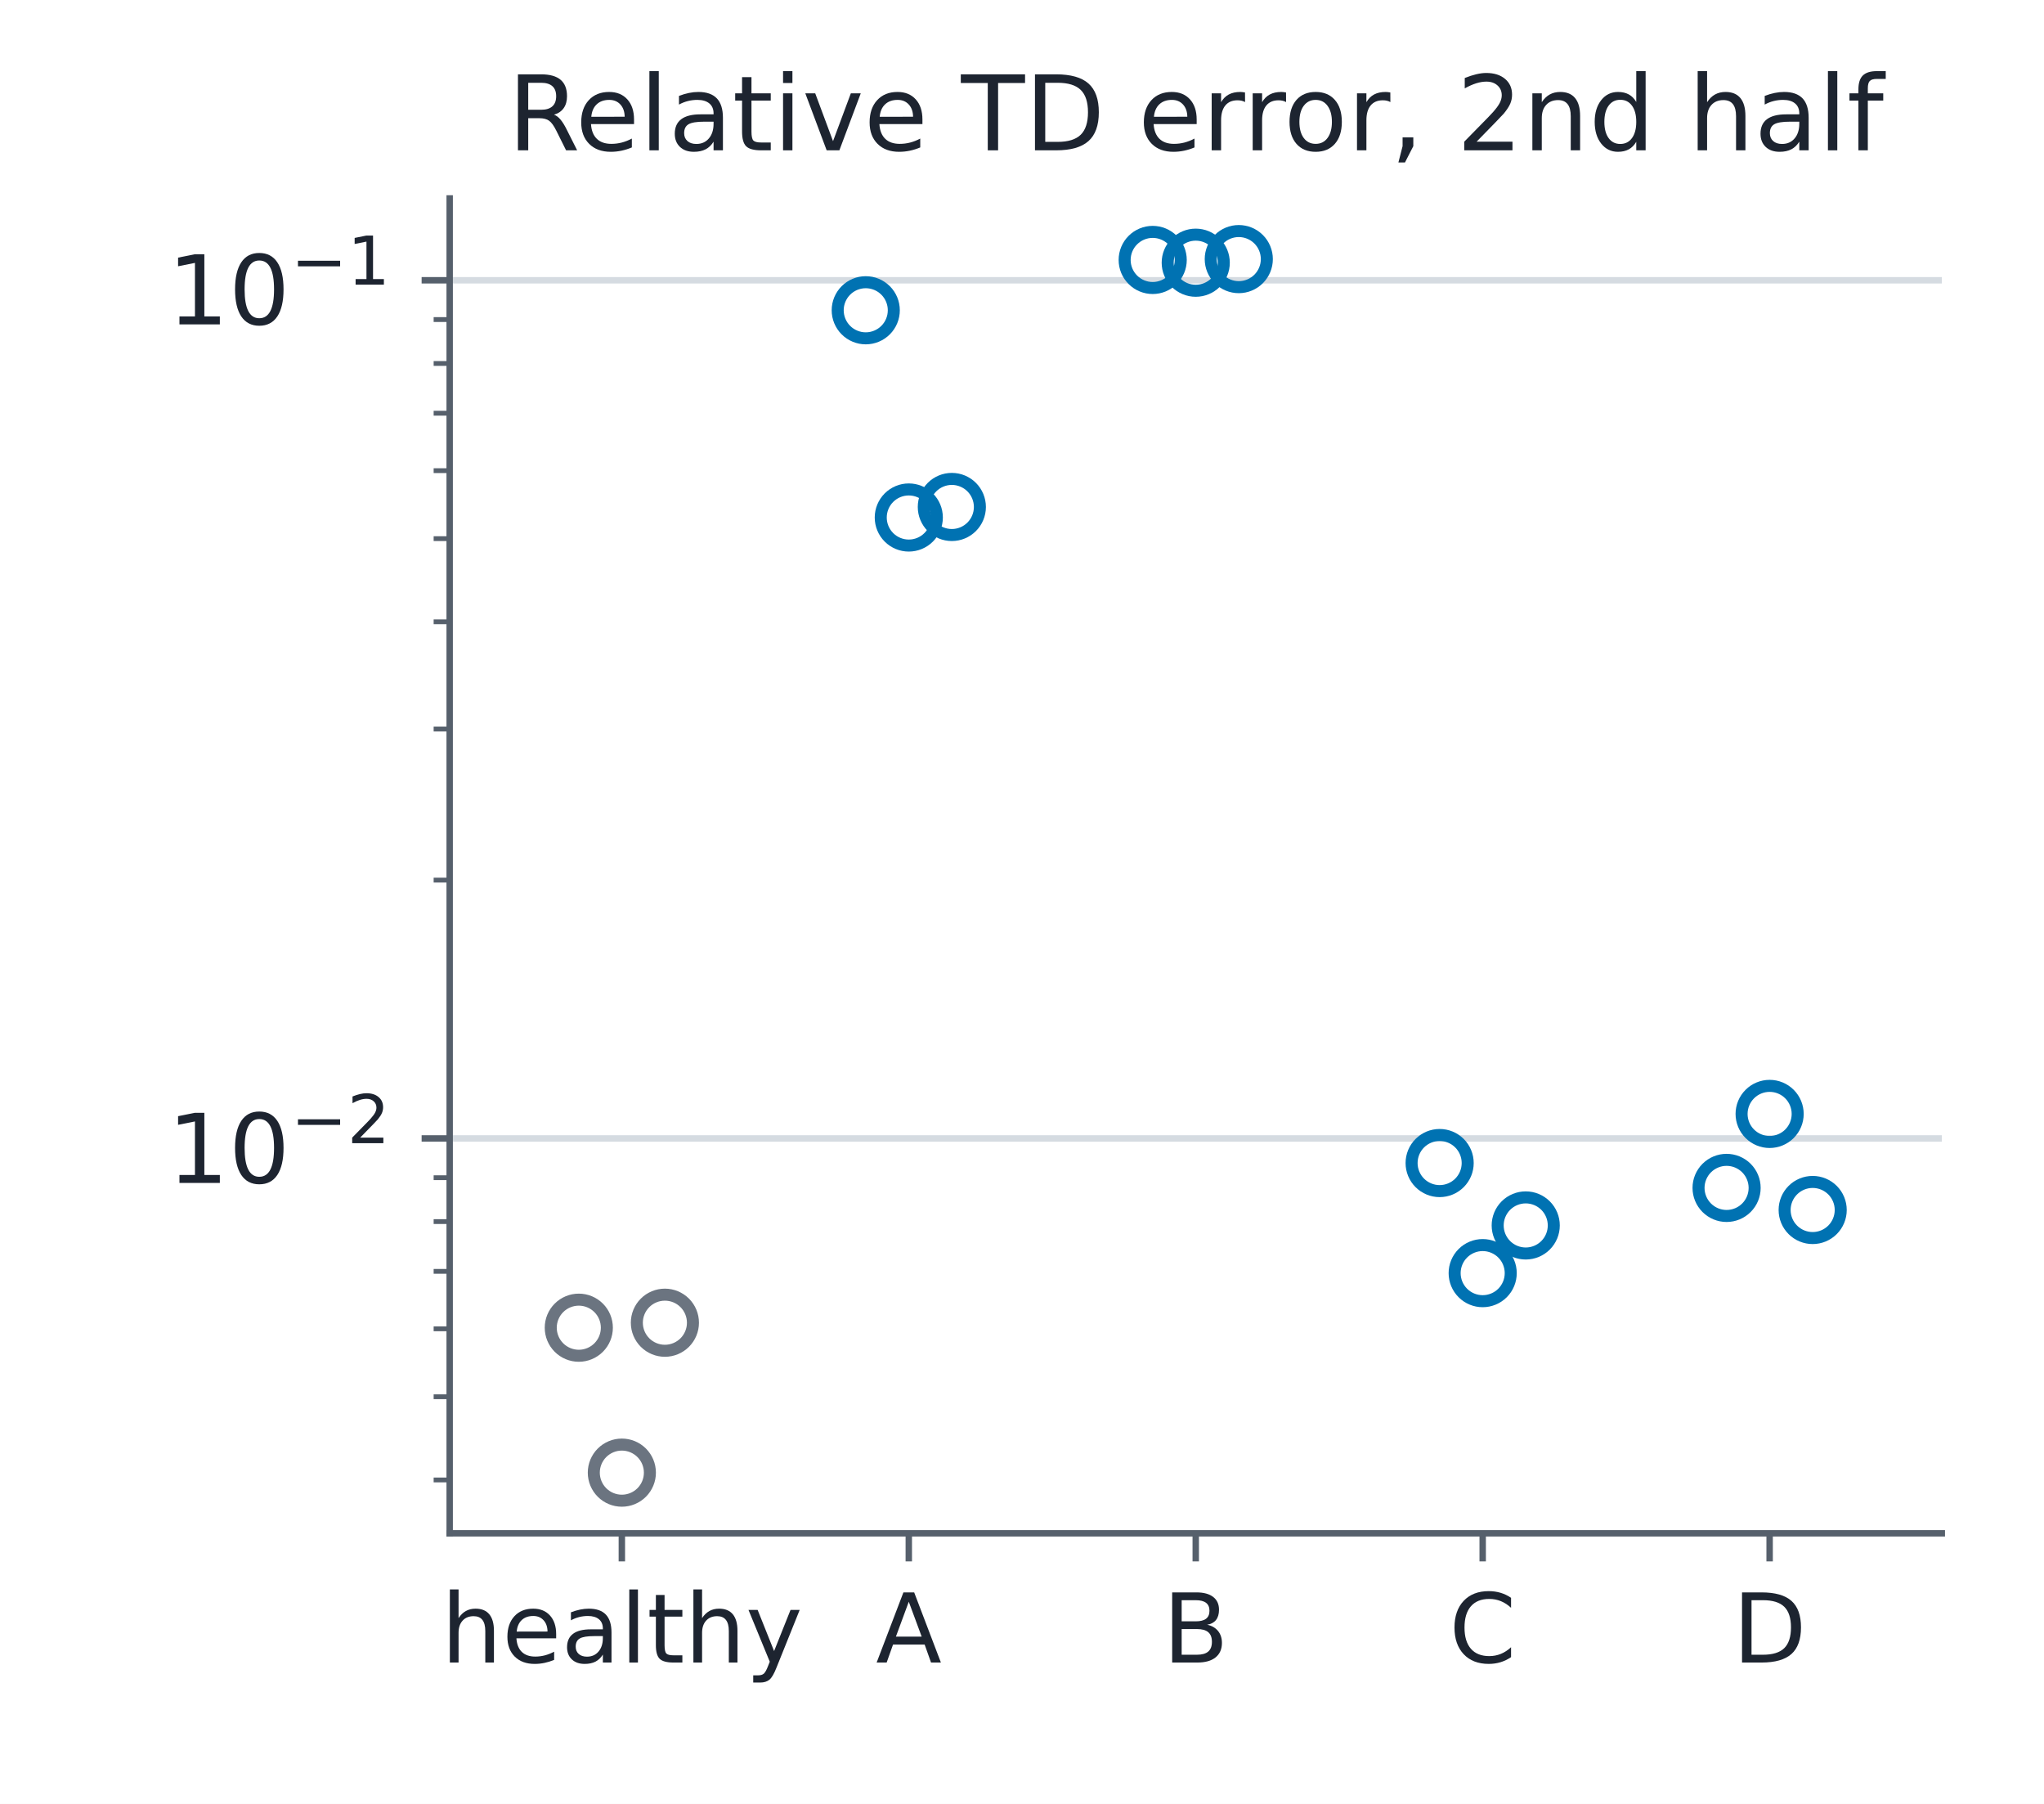
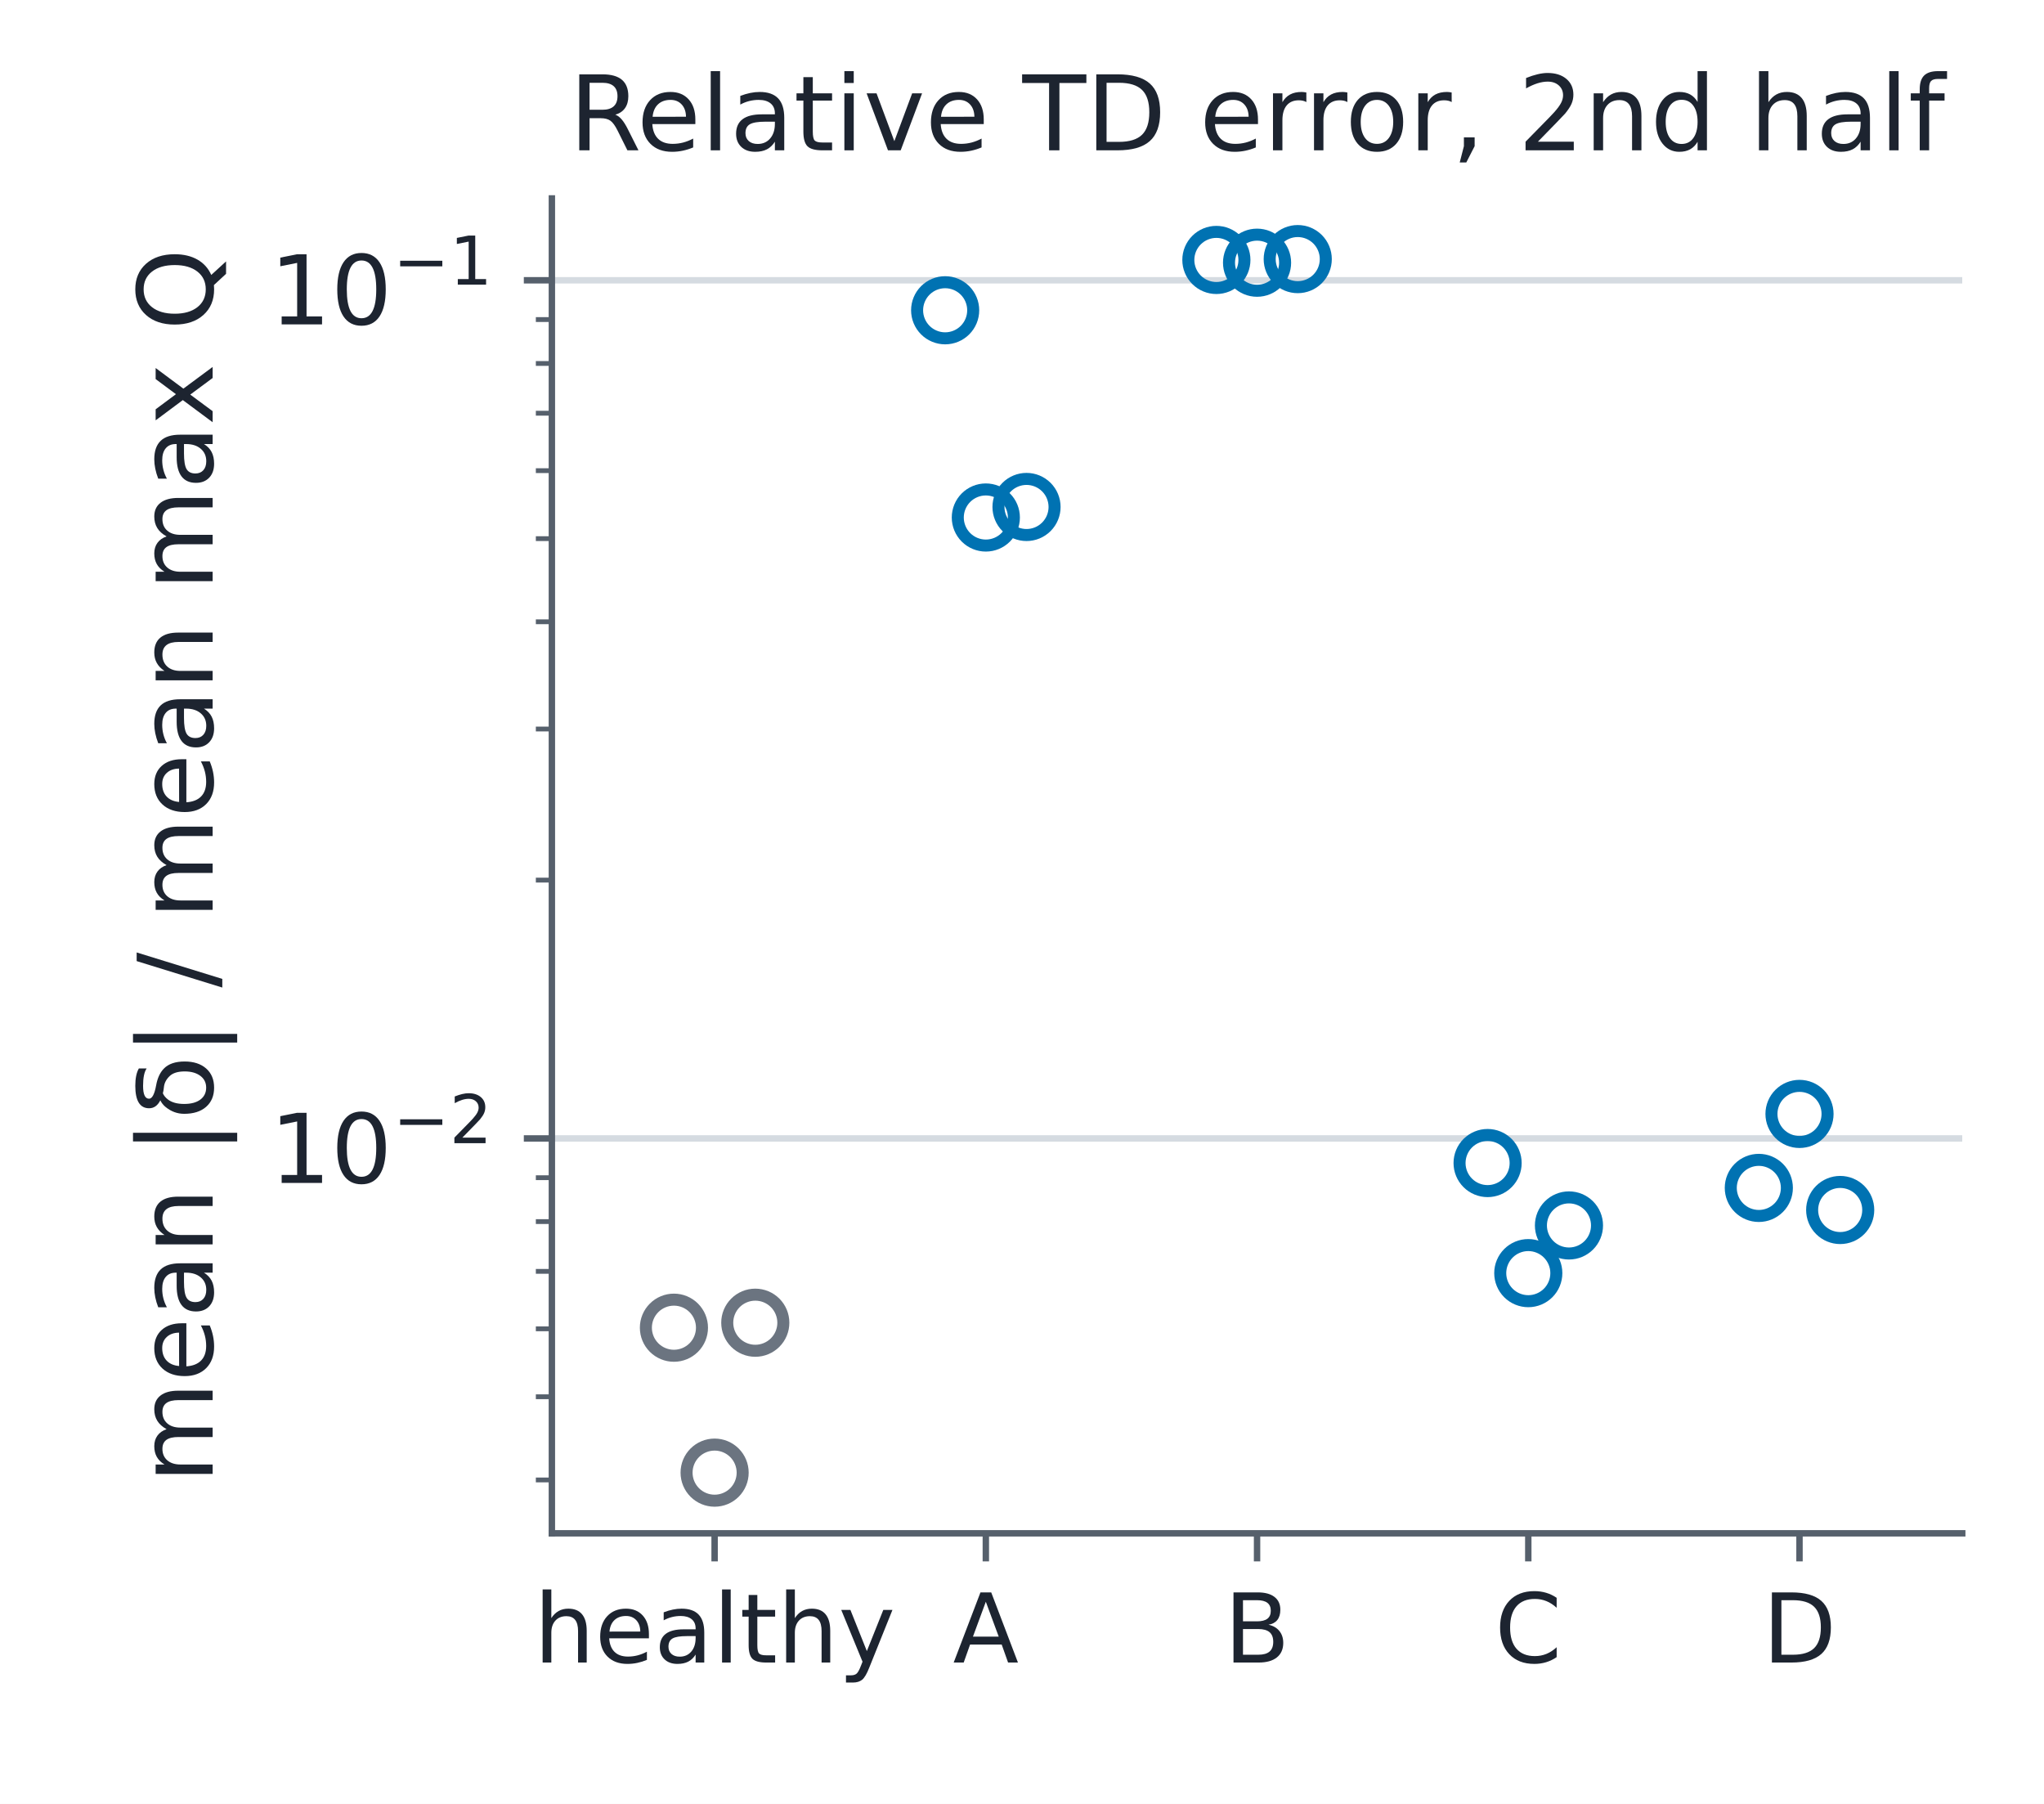
<svg xmlns="http://www.w3.org/2000/svg" xmlns:xlink="http://www.w3.org/1999/xlink" width="255pt" height="225pt" viewBox="0 0 255 225" version="1.1">
  <defs>
    <style type="text/css">*{stroke-linejoin: round; stroke-linecap: butt}</style>
  </defs>
  <g id="figure_1">
    <g id="patch_1">
      <path d="M 0 225  L 255 225  L 255 0  L 0 0  z " style="fill: #ffffff" />
    </g>
    <g id="axes_1">
      <g id="patch_2">
-         <path d="M 56.1 191.25  L 242.25 191.25  L 242.25 24.75  L 56.1 24.75  z " style="fill: #ffffff" />
+         <path d="M 68.85 191.25  L 244.8 191.25  L 244.8 24.75  L 68.85 24.75  z " style="fill: #ffffff" />
      </g>
      <g id="matplotlib.axis_1">
        <g id="xtick_1">
          <g id="line2d_1">
            <defs>
              <path id="m69d7d7cae0" d="M 0 0  L 0 3.5  " style="stroke: #56606c; stroke-width: 0.8" />
            </defs>
            <g>
-               <use xlink:href="#m69d7d7cae0" x="77.579" y="191.25" style="fill: #56606c; stroke: #56606c; stroke-width: 0.8" />
+               <use xlink:href="#m69d7d7cae0" x="89.152" y="191.25" style="fill: #56606c; stroke: #56606c; stroke-width: 0.8" />
            </g>
          </g>
          <g id="text_1">
-             <g style="fill: #1d2430" transform="translate(55.03478 207.3681) scale(0.12 -0.12)">
+             <g style="fill: #1d2430" transform="translate(66.60786 207.3681) scale(0.12 -0.12)">
              <defs>
                <path id="DejaVuSans-4b" d="M 3513 2113  L 3513 0  L 2938 0  L 2938 2094  Q 2938 2591 2744 2837  Q 2550 3084 2163 3084  Q 1697 3084 1428 2787  Q 1159 2491 1159 1978  L 1159 0  L 581 0  L 581 4863  L 1159 4863  L 1159 2956  Q 1366 3272 1645 3428  Q 1925 3584 2291 3584  Q 2894 3584 3203 3211  Q 3513 2838 3513 2113  z " transform="scale(0.015625)" />
                <path id="DejaVuSans-48" d="M 3597 1894  L 3597 1613  L 953 1613  Q 991 1019 1311 708  Q 1631 397 2203 397  Q 2534 397 2845 478  Q 3156 559 3463 722  L 3463 178  Q 3153 47 2828 -22  Q 2503 -91 2169 -91  Q 1331 -91 842 396  Q 353 884 353 1716  Q 353 2575 817 3079  Q 1281 3584 2069 3584  Q 2775 3584 3186 3129  Q 3597 2675 3597 1894  z M 3022 2063  Q 3016 2534 2758 2815  Q 2500 3097 2075 3097  Q 1594 3097 1305 2825  Q 1016 2553 972 2059  L 3022 2063  z " transform="scale(0.015625)" />
                <path id="DejaVuSans-44" d="M 2194 1759  Q 1497 1759 1228 1600  Q 959 1441 959 1056  Q 959 750 1161 570  Q 1363 391 1709 391  Q 2188 391 2477 730  Q 2766 1069 2766 1631  L 2766 1759  L 2194 1759  z M 3341 1997  L 3341 0  L 2766 0  L 2766 531  Q 2569 213 2275 61  Q 1981 -91 1556 -91  Q 1019 -91 701 211  Q 384 513 384 1019  Q 384 1609 779 1909  Q 1175 2209 1959 2209  L 2766 2209  L 2766 2266  Q 2766 2663 2505 2880  Q 2244 3097 1772 3097  Q 1472 3097 1187 3025  Q 903 2953 641 2809  L 641 3341  Q 956 3463 1253 3523  Q 1550 3584 1831 3584  Q 2591 3584 2966 3190  Q 3341 2797 3341 1997  z " transform="scale(0.015625)" />
                <path id="DejaVuSans-4f" d="M 603 4863  L 1178 4863  L 1178 0  L 603 0  L 603 4863  z " transform="scale(0.015625)" />
                <path id="DejaVuSans-57" d="M 1172 4494  L 1172 3500  L 2356 3500  L 2356 3053  L 1172 3053  L 1172 1153  Q 1172 725 1289 603  Q 1406 481 1766 481  L 2356 481  L 2356 0  L 1766 0  Q 1100 0 847 248  Q 594 497 594 1153  L 594 3053  L 172 3053  L 172 3500  L 594 3500  L 594 4494  L 1172 4494  z " transform="scale(0.015625)" />
                <path id="DejaVuSans-5c" d="M 2059 -325  Q 1816 -950 1584 -1140  Q 1353 -1331 966 -1331  L 506 -1331  L 506 -850  L 844 -850  Q 1081 -850 1212 -737  Q 1344 -625 1503 -206  L 1606 56  L 191 3500  L 800 3500  L 1894 763  L 2988 3500  L 3597 3500  L 2059 -325  z " transform="scale(0.015625)" />
              </defs>
              <use xlink:href="#DejaVuSans-4b" />
              <use xlink:href="#DejaVuSans-48" transform="translate(63.375 0)" />
              <use xlink:href="#DejaVuSans-44" transform="translate(124.9062 0)" />
              <use xlink:href="#DejaVuSans-4f" transform="translate(186.1875 0)" />
              <use xlink:href="#DejaVuSans-57" transform="translate(213.9688 0)" />
              <use xlink:href="#DejaVuSans-4b" transform="translate(253.1719 0)" />
              <use xlink:href="#DejaVuSans-5c" transform="translate(316.5469 0)" />
            </g>
          </g>
        </g>
        <g id="xtick_2">
          <g id="line2d_2">
            <g>
-               <use xlink:href="#m69d7d7cae0" x="113.377" y="191.25" style="fill: #56606c; stroke: #56606c; stroke-width: 0.8" />
+               <use xlink:href="#m69d7d7cae0" x="122.988" y="191.25" style="fill: #56606c; stroke: #56606c; stroke-width: 0.8" />
            </g>
          </g>
          <g id="text_2">
-             <g style="fill: #1d2430" transform="translate(109.2725 207.3672) scale(0.12 -0.12)">
+             <g style="fill: #1d2430" transform="translate(118.8841 207.3672) scale(0.12 -0.12)">
              <defs>
                <path id="DejaVuSans-24" d="M 2188 4044  L 1331 1722  L 3047 1722  L 2188 4044  z M 1831 4666  L 2547 4666  L 4325 0  L 3669 0  L 3244 1197  L 1141 1197  L 716 0  L 50 0  L 1831 4666  z " transform="scale(0.015625)" />
              </defs>
              <use xlink:href="#DejaVuSans-24" />
            </g>
          </g>
        </g>
        <g id="xtick_3">
          <g id="line2d_3">
            <g>
-               <use xlink:href="#m69d7d7cae0" x="149.175" y="191.25" style="fill: #56606c; stroke: #56606c; stroke-width: 0.8" />
+               <use xlink:href="#m69d7d7cae0" x="156.825" y="191.25" style="fill: #56606c; stroke: #56606c; stroke-width: 0.8" />
            </g>
          </g>
          <g id="text_3">
-             <g style="fill: #1d2430" transform="translate(145.0584 207.3672) scale(0.12 -0.12)">
+             <g style="fill: #1d2430" transform="translate(152.7084 207.3672) scale(0.12 -0.12)">
              <defs>
                <path id="DejaVuSans-25" d="M 1259 2228  L 1259 519  L 2272 519  Q 2781 519 3026 730  Q 3272 941 3272 1375  Q 3272 1813 3026 2020  Q 2781 2228 2272 2228  L 1259 2228  z M 1259 4147  L 1259 2741  L 2194 2741  Q 2656 2741 2882 2914  Q 3109 3088 3109 3444  Q 3109 3797 2882 3972  Q 2656 4147 2194 4147  L 1259 4147  z M 628 4666  L 2241 4666  Q 2963 4666 3353 4366  Q 3744 4066 3744 3513  Q 3744 3084 3544 2831  Q 3344 2578 2956 2516  Q 3422 2416 3680 2098  Q 3938 1781 3938 1306  Q 3938 681 3513 340  Q 3088 0 2303 0  L 628 0  L 628 4666  z " transform="scale(0.015625)" />
              </defs>
              <use xlink:href="#DejaVuSans-25" />
            </g>
          </g>
        </g>
        <g id="xtick_4">
          <g id="line2d_4">
            <g>
-               <use xlink:href="#m69d7d7cae0" x="184.973" y="191.25" style="fill: #56606c; stroke: #56606c; stroke-width: 0.8" />
+               <use xlink:href="#m69d7d7cae0" x="190.662" y="191.25" style="fill: #56606c; stroke: #56606c; stroke-width: 0.8" />
            </g>
          </g>
          <g id="text_4">
-             <g style="fill: #1d2430" transform="translate(180.7834 207.3672) scale(0.12 -0.12)">
+             <g style="fill: #1d2430" transform="translate(186.4719 207.3672) scale(0.12 -0.12)">
              <defs>
                <path id="DejaVuSans-26" d="M 4122 4306  L 4122 3641  Q 3803 3938 3442 4084  Q 3081 4231 2675 4231  Q 1875 4231 1450 3742  Q 1025 3253 1025 2328  Q 1025 1406 1450 917  Q 1875 428 2675 428  Q 3081 428 3442 575  Q 3803 722 4122 1019  L 4122 359  Q 3791 134 3420 21  Q 3050 -91 2638 -91  Q 1578 -91 968 557  Q 359 1206 359 2328  Q 359 3453 968 4101  Q 1578 4750 2638 4750  Q 3056 4750 3426 4639  Q 3797 4528 4122 4306  z " transform="scale(0.015625)" />
              </defs>
              <use xlink:href="#DejaVuSans-26" />
            </g>
          </g>
        </g>
        <g id="xtick_5">
          <g id="line2d_5">
            <g>
-               <use xlink:href="#m69d7d7cae0" x="220.771" y="191.25" style="fill: #56606c; stroke: #56606c; stroke-width: 0.8" />
+               <use xlink:href="#m69d7d7cae0" x="224.498" y="191.25" style="fill: #56606c; stroke: #56606c; stroke-width: 0.8" />
            </g>
          </g>
          <g id="text_5">
-             <g style="fill: #1d2430" transform="translate(216.1512 207.3672) scale(0.12 -0.12)">
+             <g style="fill: #1d2430" transform="translate(219.8781 207.3672) scale(0.12 -0.12)">
              <defs>
                <path id="DejaVuSans-27" d="M 1259 4147  L 1259 519  L 2022 519  Q 2988 519 3436 956  Q 3884 1394 3884 2338  Q 3884 3275 3436 3711  Q 2988 4147 2022 4147  L 1259 4147  z M 628 4666  L 1925 4666  Q 3281 4666 3915 4102  Q 4550 3538 4550 2338  Q 4550 1131 3912 565  Q 3275 0 1925 0  L 628 0  L 628 4666  z " transform="scale(0.015625)" />
              </defs>
              <use xlink:href="#DejaVuSans-27" />
            </g>
          </g>
        </g>
      </g>
      <g id="matplotlib.axis_2">
        <g id="ytick_1">
          <g id="line2d_6">
-             <path d="M 56.1 141.997  L 242.25 141.997  " clip-path="url(#p9d9119c867)" style="fill: none; stroke: #d5dbe1; stroke-width: 0.8; stroke-linecap: round" />
+             <path d="M 68.85 141.997  L 244.8 141.997  " clip-path="url(#p0d8c628631)" style="fill: none; stroke: #d5dbe1; stroke-width: 0.8; stroke-linecap: round" />
          </g>
          <g id="line2d_7">
            <defs>
              <path id="m85e88d92d9" d="M 0 0  L -3.5 0  " style="stroke: #56606c; stroke-width: 0.8" />
            </defs>
            <g>
-               <use xlink:href="#m85e88d92d9" x="56.1" y="141.997" style="fill: #56606c; stroke: #56606c; stroke-width: 0.8" />
+               <use xlink:href="#m85e88d92d9" x="68.85" y="141.997" style="fill: #56606c; stroke: #56606c; stroke-width: 0.8" />
            </g>
          </g>
          <g id="text_6">
-             <g style="fill: #1d2430" transform="translate(20.9 147.6369) scale(0.12 -0.12)">
+             <g style="fill: #1d2430" transform="translate(33.65 147.6369) scale(0.12 -0.12)">
              <defs>
                <path id="DejaVuSans-14" d="M 794 531  L 1825 531  L 1825 4091  L 703 3866  L 703 4441  L 1819 4666  L 2450 4666  L 2450 531  L 3481 531  L 3481 0  L 794 0  L 794 531  z " transform="scale(0.015625)" />
                <path id="DejaVuSans-13" d="M 2034 4250  Q 1547 4250 1301 3770  Q 1056 3291 1056 2328  Q 1056 1369 1301 889  Q 1547 409 2034 409  Q 2525 409 2770 889  Q 3016 1369 3016 2328  Q 3016 3291 2770 3770  Q 2525 4250 2034 4250  z M 2034 4750  Q 2819 4750 3233 4129  Q 3647 3509 3647 2328  Q 3647 1150 3233 529  Q 2819 -91 2034 -91  Q 1250 -91 836 529  Q 422 1150 422 2328  Q 422 3509 836 4129  Q 1250 4750 2034 4750  z " transform="scale(0.015625)" />
                <path id="DejaVuSans-c9c" d="M 678 2272  L 4684 2272  L 4684 1741  L 678 1741  L 678 2272  z " transform="scale(0.015625)" />
                <path id="DejaVuSans-15" d="M 1228 531  L 3431 531  L 3431 0  L 469 0  L 469 531  Q 828 903 1448 1529  Q 2069 2156 2228 2338  Q 2531 2678 2651 2914  Q 2772 3150 2772 3378  Q 2772 3750 2511 3984  Q 2250 4219 1831 4219  Q 1534 4219 1204 4116  Q 875 4013 500 3803  L 500 4441  Q 881 4594 1212 4672  Q 1544 4750 1819 4750  Q 2544 4750 2975 4387  Q 3406 4025 3406 3419  Q 3406 3131 3298 2873  Q 3191 2616 2906 2266  Q 2828 2175 2409 1742  Q 1991 1309 1228 531  z " transform="scale(0.015625)" />
              </defs>
              <use xlink:href="#DejaVuSans-14" transform="translate(0 0.746875)" />
              <use xlink:href="#DejaVuSans-13" transform="translate(63.62305 0.746875)" />
              <use xlink:href="#DejaVuSans-c9c" transform="translate(128.2031 42.04688) scale(0.7)" />
              <use xlink:href="#DejaVuSans-15" transform="translate(186.8555 42.04688) scale(0.7)" />
            </g>
          </g>
        </g>
        <g id="ytick_2">
          <g id="line2d_8">
-             <path d="M 56.1 34.961  L 242.25 34.961  " clip-path="url(#p9d9119c867)" style="fill: none; stroke: #d5dbe1; stroke-width: 0.8; stroke-linecap: round" />
+             <path d="M 68.85 34.961  L 244.8 34.961  " clip-path="url(#p0d8c628631)" style="fill: none; stroke: #d5dbe1; stroke-width: 0.8; stroke-linecap: round" />
          </g>
          <g id="line2d_9">
            <g>
-               <use xlink:href="#m85e88d92d9" x="56.1" y="34.961" style="fill: #56606c; stroke: #56606c; stroke-width: 0.8" />
+               <use xlink:href="#m85e88d92d9" x="68.85" y="34.961" style="fill: #56606c; stroke: #56606c; stroke-width: 0.8" />
            </g>
          </g>
          <g id="text_7">
-             <g style="fill: #1d2430" transform="translate(20.9 40.54056) scale(0.12 -0.12)">
+             <g style="fill: #1d2430" transform="translate(33.65 40.54056) scale(0.12 -0.12)">
              <use xlink:href="#DejaVuSans-14" transform="translate(0 0.665625)" />
              <use xlink:href="#DejaVuSans-13" transform="translate(63.62305 0.665625)" />
              <use xlink:href="#DejaVuSans-c9c" transform="translate(128.2031 41.96563) scale(0.7)" />
              <use xlink:href="#DejaVuSans-14" transform="translate(186.8555 41.96563) scale(0.7)" />
            </g>
          </g>
        </g>
        <g id="ytick_3">
          <g id="line2d_10">
            <defs>
              <path id="md9d6b03050" d="M 0 0  L -2 0  " style="stroke: #56606c; stroke-width: 0.6" />
            </defs>
            <g>
-               <use xlink:href="#md9d6b03050" x="56.1" y="184.591" style="fill: #56606c; stroke: #56606c; stroke-width: 0.6" />
+               <use xlink:href="#md9d6b03050" x="68.85" y="184.591" style="fill: #56606c; stroke: #56606c; stroke-width: 0.6" />
            </g>
          </g>
        </g>
        <g id="ytick_4">
          <g id="line2d_11">
            <g>
-               <use xlink:href="#md9d6b03050" x="56.1" y="174.218" style="fill: #56606c; stroke: #56606c; stroke-width: 0.6" />
+               <use xlink:href="#md9d6b03050" x="68.85" y="174.218" style="fill: #56606c; stroke: #56606c; stroke-width: 0.6" />
            </g>
          </g>
        </g>
        <g id="ytick_5">
          <g id="line2d_12">
            <g>
-               <use xlink:href="#md9d6b03050" x="56.1" y="165.743" style="fill: #56606c; stroke: #56606c; stroke-width: 0.6" />
+               <use xlink:href="#md9d6b03050" x="68.85" y="165.743" style="fill: #56606c; stroke: #56606c; stroke-width: 0.6" />
            </g>
          </g>
        </g>
        <g id="ytick_6">
          <g id="line2d_13">
            <g>
-               <use xlink:href="#md9d6b03050" x="56.1" y="158.577" style="fill: #56606c; stroke: #56606c; stroke-width: 0.6" />
+               <use xlink:href="#md9d6b03050" x="68.85" y="158.577" style="fill: #56606c; stroke: #56606c; stroke-width: 0.6" />
            </g>
          </g>
        </g>
        <g id="ytick_7">
          <g id="line2d_14">
            <g>
-               <use xlink:href="#md9d6b03050" x="56.1" y="152.37" style="fill: #56606c; stroke: #56606c; stroke-width: 0.6" />
+               <use xlink:href="#md9d6b03050" x="68.85" y="152.37" style="fill: #56606c; stroke: #56606c; stroke-width: 0.6" />
            </g>
          </g>
        </g>
        <g id="ytick_8">
          <g id="line2d_15">
            <g>
-               <use xlink:href="#md9d6b03050" x="56.1" y="146.895" style="fill: #56606c; stroke: #56606c; stroke-width: 0.6" />
+               <use xlink:href="#md9d6b03050" x="68.85" y="146.895" style="fill: #56606c; stroke: #56606c; stroke-width: 0.6" />
            </g>
          </g>
        </g>
        <g id="ytick_9">
          <g id="line2d_16">
            <g>
-               <use xlink:href="#md9d6b03050" x="56.1" y="109.776" style="fill: #56606c; stroke: #56606c; stroke-width: 0.6" />
+               <use xlink:href="#md9d6b03050" x="68.85" y="109.776" style="fill: #56606c; stroke: #56606c; stroke-width: 0.6" />
            </g>
          </g>
        </g>
        <g id="ytick_10">
          <g id="line2d_17">
            <g>
-               <use xlink:href="#md9d6b03050" x="56.1" y="90.928" style="fill: #56606c; stroke: #56606c; stroke-width: 0.6" />
+               <use xlink:href="#md9d6b03050" x="68.85" y="90.928" style="fill: #56606c; stroke: #56606c; stroke-width: 0.6" />
            </g>
          </g>
        </g>
        <g id="ytick_11">
          <g id="line2d_18">
            <g>
-               <use xlink:href="#md9d6b03050" x="56.1" y="77.555" style="fill: #56606c; stroke: #56606c; stroke-width: 0.6" />
+               <use xlink:href="#md9d6b03050" x="68.85" y="77.555" style="fill: #56606c; stroke: #56606c; stroke-width: 0.6" />
            </g>
          </g>
        </g>
        <g id="ytick_12">
          <g id="line2d_19">
            <g>
-               <use xlink:href="#md9d6b03050" x="56.1" y="67.182" style="fill: #56606c; stroke: #56606c; stroke-width: 0.6" />
+               <use xlink:href="#md9d6b03050" x="68.85" y="67.182" style="fill: #56606c; stroke: #56606c; stroke-width: 0.6" />
            </g>
          </g>
        </g>
        <g id="ytick_13">
          <g id="line2d_20">
            <g>
-               <use xlink:href="#md9d6b03050" x="56.1" y="58.706" style="fill: #56606c; stroke: #56606c; stroke-width: 0.6" />
+               <use xlink:href="#md9d6b03050" x="68.85" y="58.706" style="fill: #56606c; stroke: #56606c; stroke-width: 0.6" />
            </g>
          </g>
        </g>
        <g id="ytick_14">
          <g id="line2d_21">
            <g>
-               <use xlink:href="#md9d6b03050" x="56.1" y="51.541" style="fill: #56606c; stroke: #56606c; stroke-width: 0.6" />
+               <use xlink:href="#md9d6b03050" x="68.85" y="51.541" style="fill: #56606c; stroke: #56606c; stroke-width: 0.6" />
            </g>
          </g>
        </g>
        <g id="ytick_15">
          <g id="line2d_22">
            <g>
-               <use xlink:href="#md9d6b03050" x="56.1" y="45.333" style="fill: #56606c; stroke: #56606c; stroke-width: 0.6" />
+               <use xlink:href="#md9d6b03050" x="68.85" y="45.333" style="fill: #56606c; stroke: #56606c; stroke-width: 0.6" />
            </g>
          </g>
        </g>
        <g id="ytick_16">
          <g id="line2d_23">
            <g>
-               <use xlink:href="#md9d6b03050" x="56.1" y="39.858" style="fill: #56606c; stroke: #56606c; stroke-width: 0.6" />
-             </g>
+               <use xlink:href="#md9d6b03050" x="68.85" y="39.858" style="fill: #56606c; stroke: #56606c; stroke-width: 0.6" />
+             </g>
+           </g>
+         </g>
+         <g id="text_8">
+           <g style="fill: #1d2430" transform="translate(26.52695 185.0209) rotate(-90) scale(0.13 -0.13)">
+             <defs>
+               <path id="DejaVuSans-50" d="M 3328 2828  Q 3544 3216 3844 3400  Q 4144 3584 4550 3584  Q 5097 3584 5394 3201  Q 5691 2819 5691 2113  L 5691 0  L 5113 0  L 5113 2094  Q 5113 2597 4934 2840  Q 4756 3084 4391 3084  Q 3944 3084 3684 2787  Q 3425 2491 3425 1978  L 3425 0  L 2847 0  L 2847 2094  Q 2847 2600 2669 2842  Q 2491 3084 2119 3084  Q 1678 3084 1418 2786  Q 1159 2488 1159 1978  L 1159 0  L 581 0  L 581 3500  L 1159 3500  L 1159 2956  Q 1356 3278 1631 3431  Q 1906 3584 2284 3584  Q 2666 3584 2933 3390  Q 3200 3197 3328 2828  z " transform="scale(0.015625)" />
+               <path id="DejaVuSans-51" d="M 3513 2113  L 3513 0  L 2938 0  L 2938 2094  Q 2938 2591 2744 2837  Q 2550 3084 2163 3084  Q 1697 3084 1428 2787  Q 1159 2491 1159 1978  L 1159 0  L 581 0  L 581 3500  L 1159 3500  L 1159 2956  Q 1366 3272 1645 3428  Q 1925 3584 2291 3584  Q 2894 3584 3203 3211  Q 3513 2838 3513 2113  z " transform="scale(0.015625)" />
+               <path id="DejaVuSans-3" transform="scale(0.015625)" />
+               <path id="DejaVuSans-5f" d="M 1344 4891  L 1344 -1509  L 813 -1509  L 813 4891  L 1344 4891  z " transform="scale(0.015625)" />
+               <path id="DejaVuSans-348" d="M 3138 4053  Q 2819 4272 2072 4272  Q 1281 4272 1281 3906  Q 1281 3619 2106 3469  Q 2756 3353 3122 3003  Q 3566 2581 3566 1716  Q 3566 888 3138 400  Q 2709 -91 1959 -91  Q 1213 -91 781 400  Q 353 888 353 1747  Q 353 2384 781 2900  Q 947 3100 1181 3213  Q 694 3459 694 3900  Q 694 4750 2072 4750  Q 2763 4750 3138 4531  L 3138 4053  z M 1613 3056  Q 1400 2966 1228 2738  Q 959 2384 959 1747  Q 959 1113 1225 756  Q 1494 397 1959 397  Q 2419 397 2687 759  Q 2956 1122 2956 1716  Q 2956 2338 2672 2638  Q 2369 2959 1975 2994  Q 1775 3013 1613 3056  z " transform="scale(0.015625)" />
+               <path id="DejaVuSans-12" d="M 1625 4666  L 2156 4666  L 531 -594  L 0 -594  L 1625 4666  z " transform="scale(0.015625)" />
+               <path id="DejaVuSans-5b" d="M 3513 3500  L 2247 1797  L 3578 0  L 2900 0  L 1881 1375  L 863 0  L 184 0  L 1544 1831  L 300 3500  L 978 3500  L 1906 2253  L 2834 3500  L 3513 3500  z " transform="scale(0.015625)" />
+               <path id="DejaVuSans-34" d="M 2522 4238  Q 1834 4238 1429 3725  Q 1025 3213 1025 2328  Q 1025 1447 1429 934  Q 1834 422 2522 422  Q 3209 422 3611 934  Q 4013 1447 4013 2328  Q 4013 3213 3611 3725  Q 3209 4238 2522 4238  z M 3406 84  L 4238 -825  L 3475 -825  L 2784 -78  Q 2681 -84 2626 -87  Q 2572 -91 2522 -91  Q 1538 -91 948 567  Q 359 1225 359 2328  Q 359 3434 948 4092  Q 1538 4750 2522 4750  Q 3503 4750 4090 4092  Q 4678 3434 4678 2328  Q 4678 1516 4351 937  Q 4025 359 3406 84  z " transform="scale(0.015625)" />
+             </defs>
+             <use xlink:href="#DejaVuSans-50" />
+             <use xlink:href="#DejaVuSans-48" transform="translate(97.40625 0)" />
+             <use xlink:href="#DejaVuSans-44" transform="translate(158.9375 0)" />
+             <use xlink:href="#DejaVuSans-51" transform="translate(220.2188 0)" />
+             <use xlink:href="#DejaVuSans-3" transform="translate(283.5938 0)" />
+             <use xlink:href="#DejaVuSans-5f" transform="translate(315.375 0)" />
+             <use xlink:href="#DejaVuSans-348" transform="translate(349.0625 0)" />
+             <use xlink:href="#DejaVuSans-5f" transform="translate(410.25 0)" />
+             <use xlink:href="#DejaVuSans-3" transform="translate(443.9375 0)" />
+             <use xlink:href="#DejaVuSans-12" transform="translate(475.7188 0)" />
+             <use xlink:href="#DejaVuSans-3" transform="translate(509.4062 0)" />
+             <use xlink:href="#DejaVuSans-50" transform="translate(541.1875 0)" />
+             <use xlink:href="#DejaVuSans-48" transform="translate(638.5938 0)" />
+             <use xlink:href="#DejaVuSans-44" transform="translate(700.125 0)" />
+             <use xlink:href="#DejaVuSans-51" transform="translate(761.4062 0)" />
+             <use xlink:href="#DejaVuSans-3" transform="translate(824.7812 0)" />
+             <use xlink:href="#DejaVuSans-50" transform="translate(856.5625 0)" />
+             <use xlink:href="#DejaVuSans-44" transform="translate(953.9688 0)" />
+             <use xlink:href="#DejaVuSans-5b" transform="translate(1015.25 0)" />
+             <use xlink:href="#DejaVuSans-3" transform="translate(1074.438 0)" />
+             <use xlink:href="#DejaVuSans-34" transform="translate(1106.219 0)" />
          </g>
        </g>
      </g>
      <g id="line2d_24">
        <defs>
          <path id="md4be63966b" d="M 0 3.5  C 0.928 3.5 1.819 3.131 2.475 2.475  C 3.131 1.819 3.5 0.928 3.5 0  C 3.5 -0.928 3.131 -1.819 2.475 -2.475  C 1.819 -3.131 0.928 -3.5 0 -3.5  C -0.928 -3.5 -1.819 -3.131 -2.475 -2.475  C -3.131 -1.819 -3.5 -0.928 -3.5 0  C -3.5 0.928 -3.131 1.819 -2.475 2.475  C -1.819 3.131 -0.928 3.5 0 3.5  z " style="stroke: #6b7480; stroke-width: 1.5" />
        </defs>
-         <g clip-path="url(#p9d9119c867)">
-           <use xlink:href="#md4be63966b" x="72.209" y="165.604" style="fill-opacity: 0; stroke: #6b7480; stroke-width: 1.5" />
-           <use xlink:href="#md4be63966b" x="77.579" y="183.682" style="fill-opacity: 0; stroke: #6b7480; stroke-width: 1.5" />
-           <use xlink:href="#md4be63966b" x="82.949" y="164.982" style="fill-opacity: 0; stroke: #6b7480; stroke-width: 1.5" />
+         <g clip-path="url(#p0d8c628631)">
+           <use xlink:href="#md4be63966b" x="84.076" y="165.604" style="fill-opacity: 0; stroke: #6b7480; stroke-width: 1.5" />
+           <use xlink:href="#md4be63966b" x="89.152" y="183.682" style="fill-opacity: 0; stroke: #6b7480; stroke-width: 1.5" />
+           <use xlink:href="#md4be63966b" x="94.227" y="164.982" style="fill-opacity: 0; stroke: #6b7480; stroke-width: 1.5" />
        </g>
      </g>
      <g id="line2d_25">
        <defs>
          <path id="m0c29108627" d="M 0 3.5  C 0.928 3.5 1.819 3.131 2.475 2.475  C 3.131 1.819 3.5 0.928 3.5 0  C 3.5 -0.928 3.131 -1.819 2.475 -2.475  C 1.819 -3.131 0.928 -3.5 0 -3.5  C -0.928 -3.5 -1.819 -3.131 -2.475 -2.475  C -3.131 -1.819 -3.5 -0.928 -3.5 0  C -3.5 0.928 -3.131 1.819 -2.475 2.475  C -1.819 3.131 -0.928 3.5 0 3.5  z " style="stroke: #0072b2; stroke-width: 1.5" />
        </defs>
-         <g clip-path="url(#p9d9119c867)">
-           <use xlink:href="#m0c29108627" x="108.007" y="38.7" style="fill-opacity: 0; stroke: #0072b2; stroke-width: 1.5" />
-           <use xlink:href="#m0c29108627" x="113.377" y="64.548" style="fill-opacity: 0; stroke: #0072b2; stroke-width: 1.5" />
-           <use xlink:href="#m0c29108627" x="118.747" y="63.234" style="fill-opacity: 0; stroke: #0072b2; stroke-width: 1.5" />
+         <g clip-path="url(#p0d8c628631)">
+           <use xlink:href="#m0c29108627" x="117.913" y="38.7" style="fill-opacity: 0; stroke: #0072b2; stroke-width: 1.5" />
+           <use xlink:href="#m0c29108627" x="122.988" y="64.548" style="fill-opacity: 0; stroke: #0072b2; stroke-width: 1.5" />
+           <use xlink:href="#m0c29108627" x="128.064" y="63.234" style="fill-opacity: 0; stroke: #0072b2; stroke-width: 1.5" />
        </g>
      </g>
      <g id="line2d_26">
-         <g clip-path="url(#p9d9119c867)">
-           <use xlink:href="#m0c29108627" x="143.805" y="32.423" style="fill-opacity: 0; stroke: #0072b2; stroke-width: 1.5" />
-           <use xlink:href="#m0c29108627" x="149.175" y="32.767" style="fill-opacity: 0; stroke: #0072b2; stroke-width: 1.5" />
-           <use xlink:href="#m0c29108627" x="154.545" y="32.318" style="fill-opacity: 0; stroke: #0072b2; stroke-width: 1.5" />
+         <g clip-path="url(#p0d8c628631)">
+           <use xlink:href="#m0c29108627" x="151.75" y="32.423" style="fill-opacity: 0; stroke: #0072b2; stroke-width: 1.5" />
+           <use xlink:href="#m0c29108627" x="156.825" y="32.767" style="fill-opacity: 0; stroke: #0072b2; stroke-width: 1.5" />
+           <use xlink:href="#m0c29108627" x="161.9" y="32.318" style="fill-opacity: 0; stroke: #0072b2; stroke-width: 1.5" />
        </g>
      </g>
      <g id="line2d_27">
-         <g clip-path="url(#p9d9119c867)">
-           <use xlink:href="#m0c29108627" x="179.603" y="145.066" style="fill-opacity: 0; stroke: #0072b2; stroke-width: 1.5" />
-           <use xlink:href="#m0c29108627" x="184.973" y="158.797" style="fill-opacity: 0; stroke: #0072b2; stroke-width: 1.5" />
-           <use xlink:href="#m0c29108627" x="190.343" y="152.849" style="fill-opacity: 0; stroke: #0072b2; stroke-width: 1.5" />
+         <g clip-path="url(#p0d8c628631)">
+           <use xlink:href="#m0c29108627" x="185.586" y="145.066" style="fill-opacity: 0; stroke: #0072b2; stroke-width: 1.5" />
+           <use xlink:href="#m0c29108627" x="190.662" y="158.797" style="fill-opacity: 0; stroke: #0072b2; stroke-width: 1.5" />
+           <use xlink:href="#m0c29108627" x="195.737" y="152.849" style="fill-opacity: 0; stroke: #0072b2; stroke-width: 1.5" />
        </g>
      </g>
      <g id="line2d_28">
-         <g clip-path="url(#p9d9119c867)">
-           <use xlink:href="#m0c29108627" x="215.401" y="148.167" style="fill-opacity: 0; stroke: #0072b2; stroke-width: 1.5" />
-           <use xlink:href="#m0c29108627" x="220.771" y="138.939" style="fill-opacity: 0; stroke: #0072b2; stroke-width: 1.5" />
-           <use xlink:href="#m0c29108627" x="226.141" y="150.922" style="fill-opacity: 0; stroke: #0072b2; stroke-width: 1.5" />
+         <g clip-path="url(#p0d8c628631)">
+           <use xlink:href="#m0c29108627" x="219.423" y="148.167" style="fill-opacity: 0; stroke: #0072b2; stroke-width: 1.5" />
+           <use xlink:href="#m0c29108627" x="224.498" y="138.939" style="fill-opacity: 0; stroke: #0072b2; stroke-width: 1.5" />
+           <use xlink:href="#m0c29108627" x="229.574" y="150.922" style="fill-opacity: 0; stroke: #0072b2; stroke-width: 1.5" />
        </g>
      </g>
      <g id="patch_3">
-         <path d="M 56.1 191.25  L 56.1 24.75  " style="fill: none; stroke: #56606c; stroke-width: 0.8; stroke-linejoin: miter; stroke-linecap: square" />
+         <path d="M 68.85 191.25  L 68.85 24.75  " style="fill: none; stroke: #56606c; stroke-width: 0.8; stroke-linejoin: miter; stroke-linecap: square" />
      </g>
      <g id="patch_4">
-         <path d="M 56.1 191.25  L 242.25 191.25  " style="fill: none; stroke: #56606c; stroke-width: 0.8; stroke-linejoin: miter; stroke-linecap: square" />
-       </g>
-       <g id="text_8">
-         <g style="fill: #1d2430" transform="translate(63.3425 18.75) scale(0.13 -0.13)">
+         <path d="M 68.85 191.25  L 244.8 191.25  " style="fill: none; stroke: #56606c; stroke-width: 0.8; stroke-linejoin: miter; stroke-linecap: square" />
+       </g>
+       <g id="text_9">
+         <g style="fill: #1d2430" transform="translate(70.9925 18.75) scale(0.13 -0.13)">
          <defs>
            <path id="DejaVuSans-35" d="M 2841 2188  Q 3044 2119 3236 1894  Q 3428 1669 3622 1275  L 4263 0  L 3584 0  L 2988 1197  Q 2756 1666 2539 1819  Q 2322 1972 1947 1972  L 1259 1972  L 1259 0  L 628 0  L 628 4666  L 2053 4666  Q 2853 4666 3247 4331  Q 3641 3997 3641 3322  Q 3641 2881 3436 2590  Q 3231 2300 2841 2188  z M 1259 4147  L 1259 2491  L 2053 2491  Q 2509 2491 2742 2702  Q 2975 2913 2975 3322  Q 2975 3731 2742 3939  Q 2509 4147 2053 4147  L 1259 4147  z " transform="scale(0.015625)" />
            <path id="DejaVuSans-4c" d="M 603 3500  L 1178 3500  L 1178 0  L 603 0  L 603 3500  z M 603 4863  L 1178 4863  L 1178 4134  L 603 4134  L 603 4863  z " transform="scale(0.015625)" />
            <path id="DejaVuSans-59" d="M 191 3500  L 800 3500  L 1894 563  L 2988 3500  L 3597 3500  L 2284 0  L 1503 0  L 191 3500  z " transform="scale(0.015625)" />
-             <path id="DejaVuSans-3" transform="scale(0.015625)" />
            <path id="DejaVuSans-37" d="M -19 4666  L 3928 4666  L 3928 4134  L 2272 4134  L 2272 0  L 1638 0  L 1638 4134  L -19 4134  L -19 4666  z " transform="scale(0.015625)" />
            <path id="DejaVuSans-55" d="M 2631 2963  Q 2534 3019 2420 3045  Q 2306 3072 2169 3072  Q 1681 3072 1420 2755  Q 1159 2438 1159 1844  L 1159 0  L 581 0  L 581 3500  L 1159 3500  L 1159 2956  Q 1341 3275 1631 3429  Q 1922 3584 2338 3584  Q 2397 3584 2469 3576  Q 2541 3569 2628 3553  L 2631 2963  z " transform="scale(0.015625)" />
            <path id="DejaVuSans-52" d="M 1959 3097  Q 1497 3097 1228 2736  Q 959 2375 959 1747  Q 959 1119 1226 758  Q 1494 397 1959 397  Q 2419 397 2687 759  Q 2956 1122 2956 1747  Q 2956 2369 2687 2733  Q 2419 3097 1959 3097  z M 1959 3584  Q 2709 3584 3137 3096  Q 3566 2609 3566 1747  Q 3566 888 3137 398  Q 2709 -91 1959 -91  Q 1206 -91 779 398  Q 353 888 353 1747  Q 353 2609 779 3096  Q 1206 3584 1959 3584  z " transform="scale(0.015625)" />
            <path id="DejaVuSans-f" d="M 750 794  L 1409 794  L 1409 256  L 897 -744  L 494 -744  L 750 256  L 750 794  z " transform="scale(0.015625)" />
-             <path id="DejaVuSans-51" d="M 3513 2113  L 3513 0  L 2938 0  L 2938 2094  Q 2938 2591 2744 2837  Q 2550 3084 2163 3084  Q 1697 3084 1428 2787  Q 1159 2491 1159 1978  L 1159 0  L 581 0  L 581 3500  L 1159 3500  L 1159 2956  Q 1366 3272 1645 3428  Q 1925 3584 2291 3584  Q 2894 3584 3203 3211  Q 3513 2838 3513 2113  z " transform="scale(0.015625)" />
            <path id="DejaVuSans-47" d="M 2906 2969  L 2906 4863  L 3481 4863  L 3481 0  L 2906 0  L 2906 525  Q 2725 213 2448 61  Q 2172 -91 1784 -91  Q 1150 -91 751 415  Q 353 922 353 1747  Q 353 2572 751 3078  Q 1150 3584 1784 3584  Q 2172 3584 2448 3432  Q 2725 3281 2906 2969  z M 947 1747  Q 947 1113 1208 752  Q 1469 391 1925 391  Q 2381 391 2643 752  Q 2906 1113 2906 1747  Q 2906 2381 2643 2742  Q 2381 3103 1925 3103  Q 1469 3103 1208 2742  Q 947 2381 947 1747  z " transform="scale(0.015625)" />
            <path id="DejaVuSans-49" d="M 2375 4863  L 2375 4384  L 1825 4384  Q 1516 4384 1395 4259  Q 1275 4134 1275 3809  L 1275 3500  L 2222 3500  L 2222 3053  L 1275 3053  L 1275 0  L 697 0  L 697 3053  L 147 3053  L 147 3500  L 697 3500  L 697 3744  Q 697 4328 969 4595  Q 1241 4863 1831 4863  L 2375 4863  z " transform="scale(0.015625)" />
          </defs>
          <use xlink:href="#DejaVuSans-35" />
          <use xlink:href="#DejaVuSans-48" transform="translate(65 0)" />
          <use xlink:href="#DejaVuSans-4f" transform="translate(126.5312 0)" />
          <use xlink:href="#DejaVuSans-44" transform="translate(154.3125 0)" />
          <use xlink:href="#DejaVuSans-57" transform="translate(215.5938 0)" />
          <use xlink:href="#DejaVuSans-4c" transform="translate(254.7969 0)" />
          <use xlink:href="#DejaVuSans-59" transform="translate(282.5781 0)" />
          <use xlink:href="#DejaVuSans-48" transform="translate(341.7656 0)" />
          <use xlink:href="#DejaVuSans-3" transform="translate(403.2969 0)" />
          <use xlink:href="#DejaVuSans-37" transform="translate(435.0781 0)" />
          <use xlink:href="#DejaVuSans-27" transform="translate(496.1562 0)" />
          <use xlink:href="#DejaVuSans-3" transform="translate(573.1562 0)" />
          <use xlink:href="#DejaVuSans-48" transform="translate(604.9375 0)" />
          <use xlink:href="#DejaVuSans-55" transform="translate(666.4688 0)" />
          <use xlink:href="#DejaVuSans-55" transform="translate(705.8281 0)" />
          <use xlink:href="#DejaVuSans-52" transform="translate(744.7344 0)" />
          <use xlink:href="#DejaVuSans-55" transform="translate(805.9219 0)" />
          <use xlink:href="#DejaVuSans-f" transform="translate(847.0312 0)" />
          <use xlink:href="#DejaVuSans-3" transform="translate(878.8125 0)" />
          <use xlink:href="#DejaVuSans-15" transform="translate(910.5938 0)" />
          <use xlink:href="#DejaVuSans-51" transform="translate(974.2188 0)" />
          <use xlink:href="#DejaVuSans-47" transform="translate(1037.594 0)" />
          <use xlink:href="#DejaVuSans-3" transform="translate(1101.078 0)" />
          <use xlink:href="#DejaVuSans-4b" transform="translate(1132.859 0)" />
          <use xlink:href="#DejaVuSans-44" transform="translate(1196.234 0)" />
          <use xlink:href="#DejaVuSans-4f" transform="translate(1257.516 0)" />
          <use xlink:href="#DejaVuSans-49" transform="translate(1285.297 0)" />
        </g>
      </g>
    </g>
  </g>
  <defs>
-     <clipPath id="p9d9119c867">
-       <rect x="56.1" y="24.75" width="186.15" height="166.5" />
+     <clipPath id="p0d8c628631">
+       <rect x="68.85" y="24.75" width="175.95" height="166.5" />
    </clipPath>
  </defs>
</svg>
